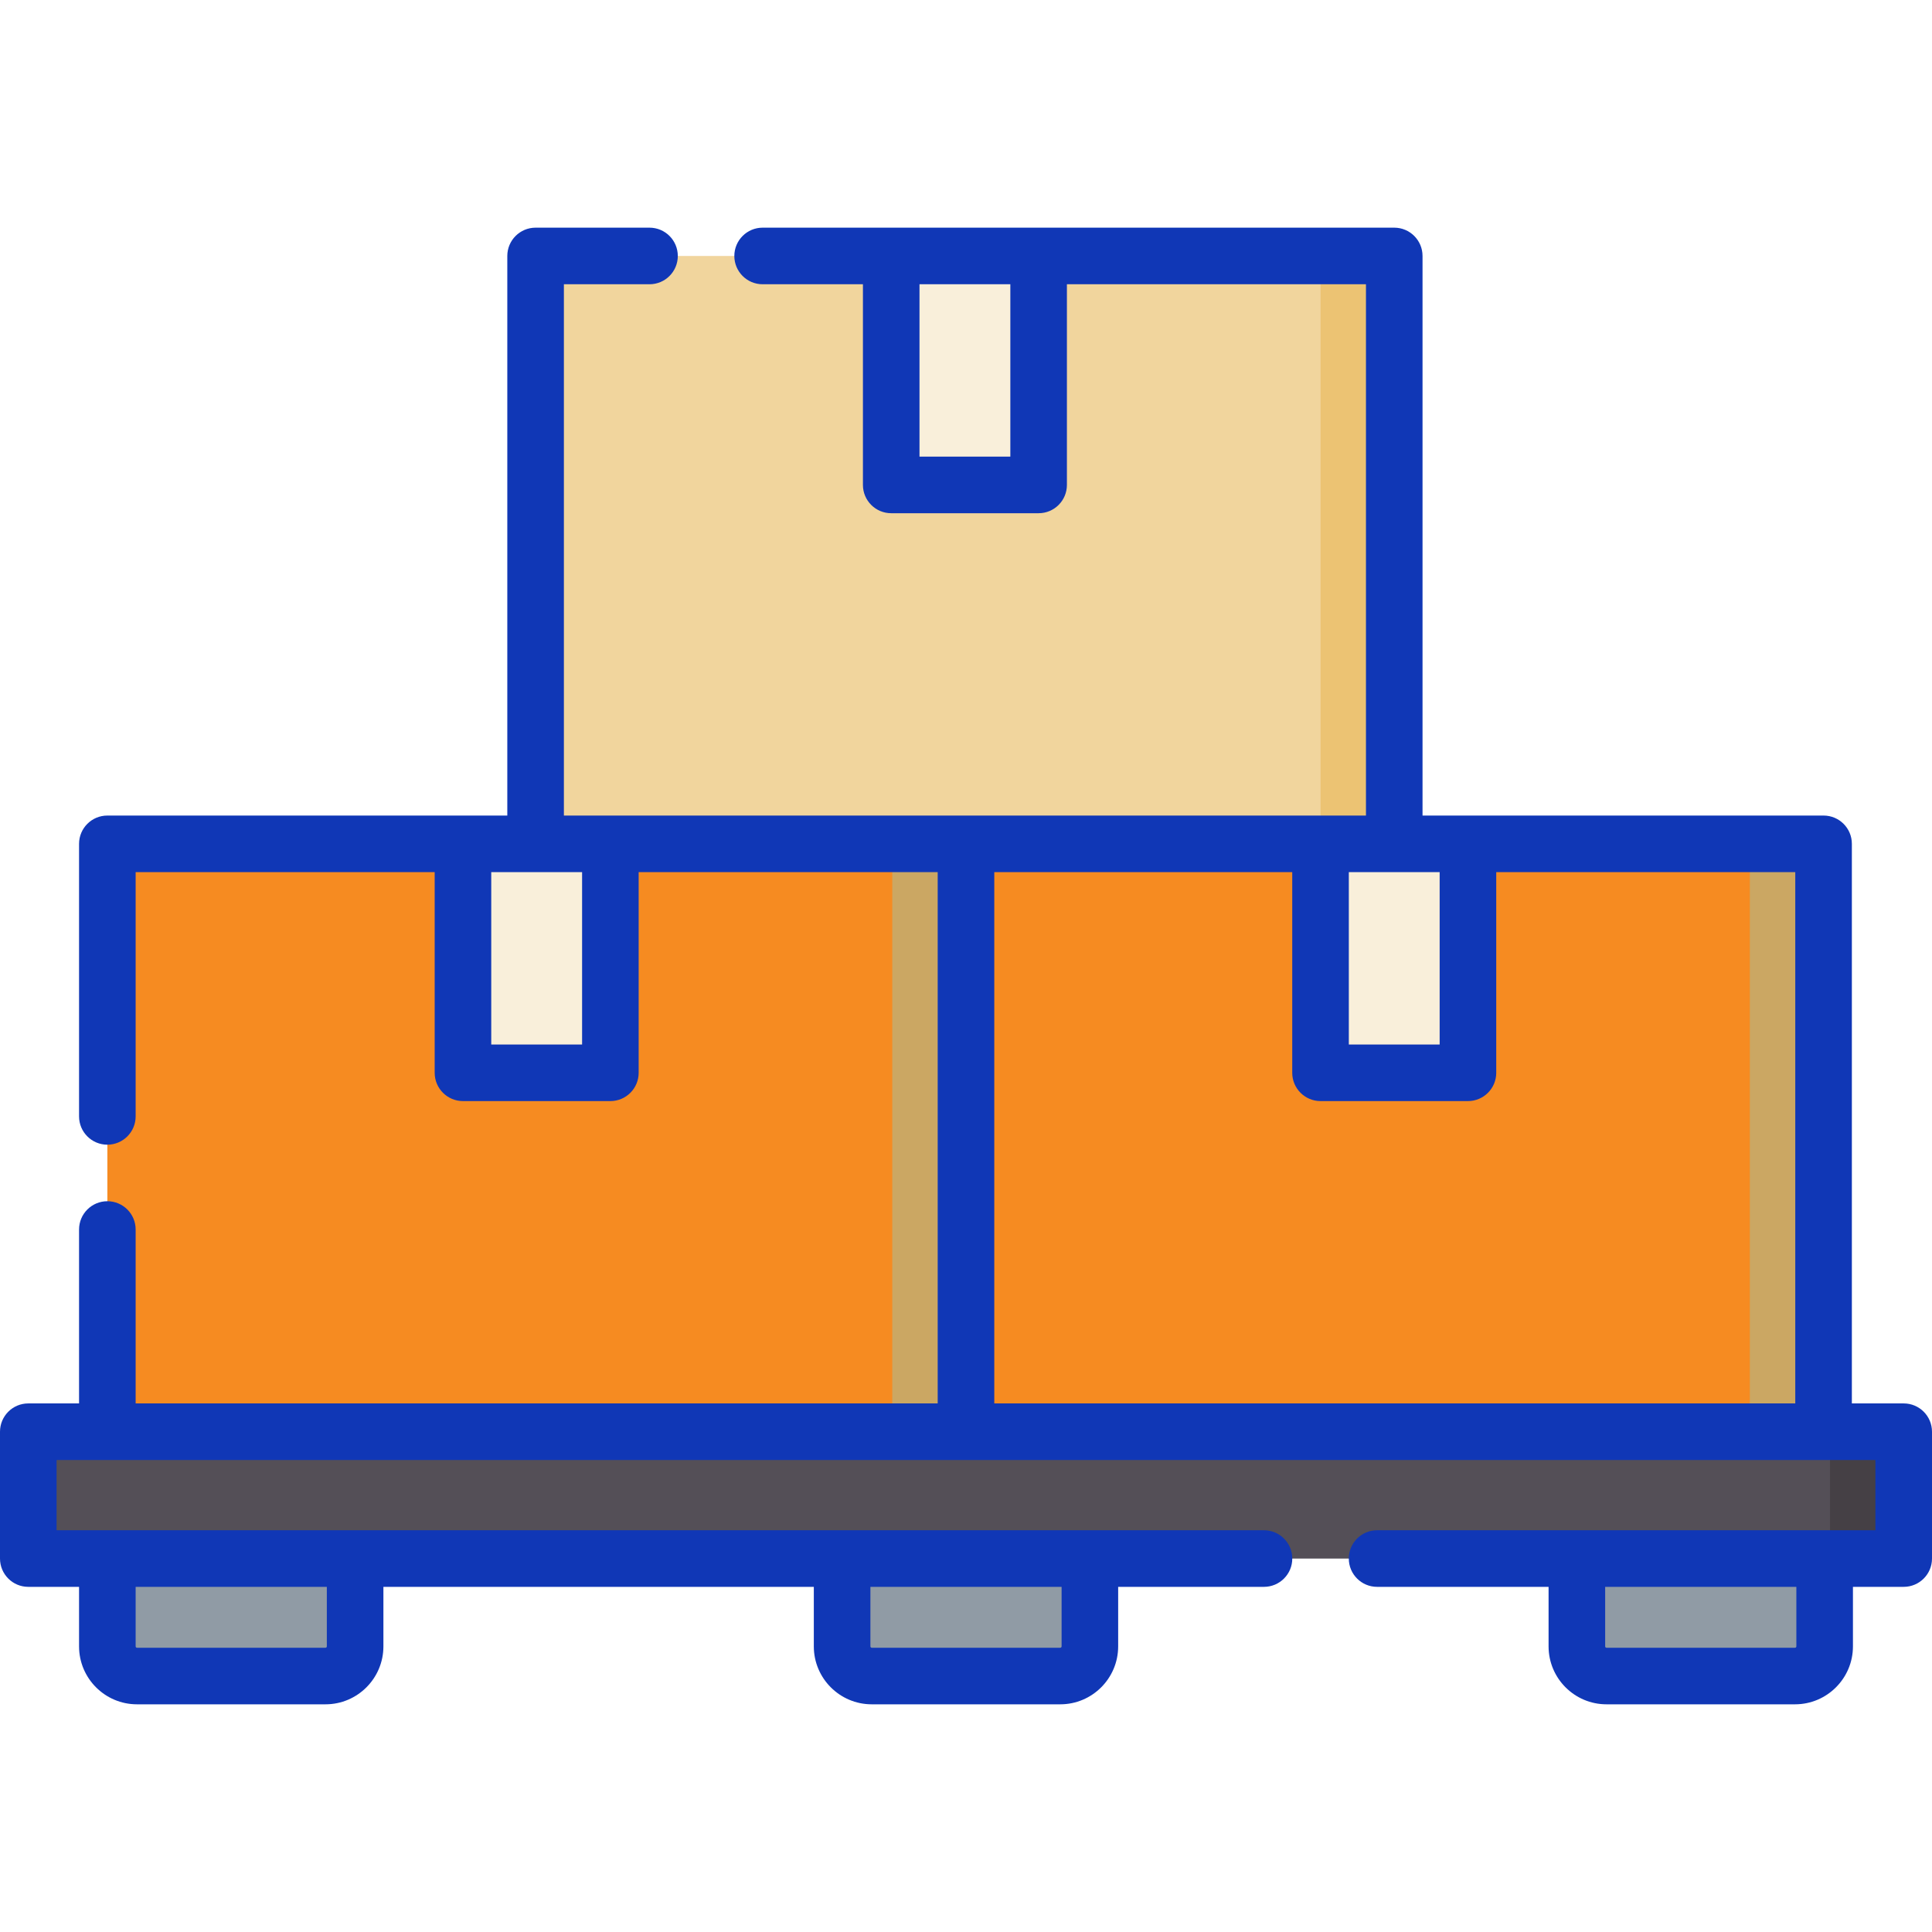
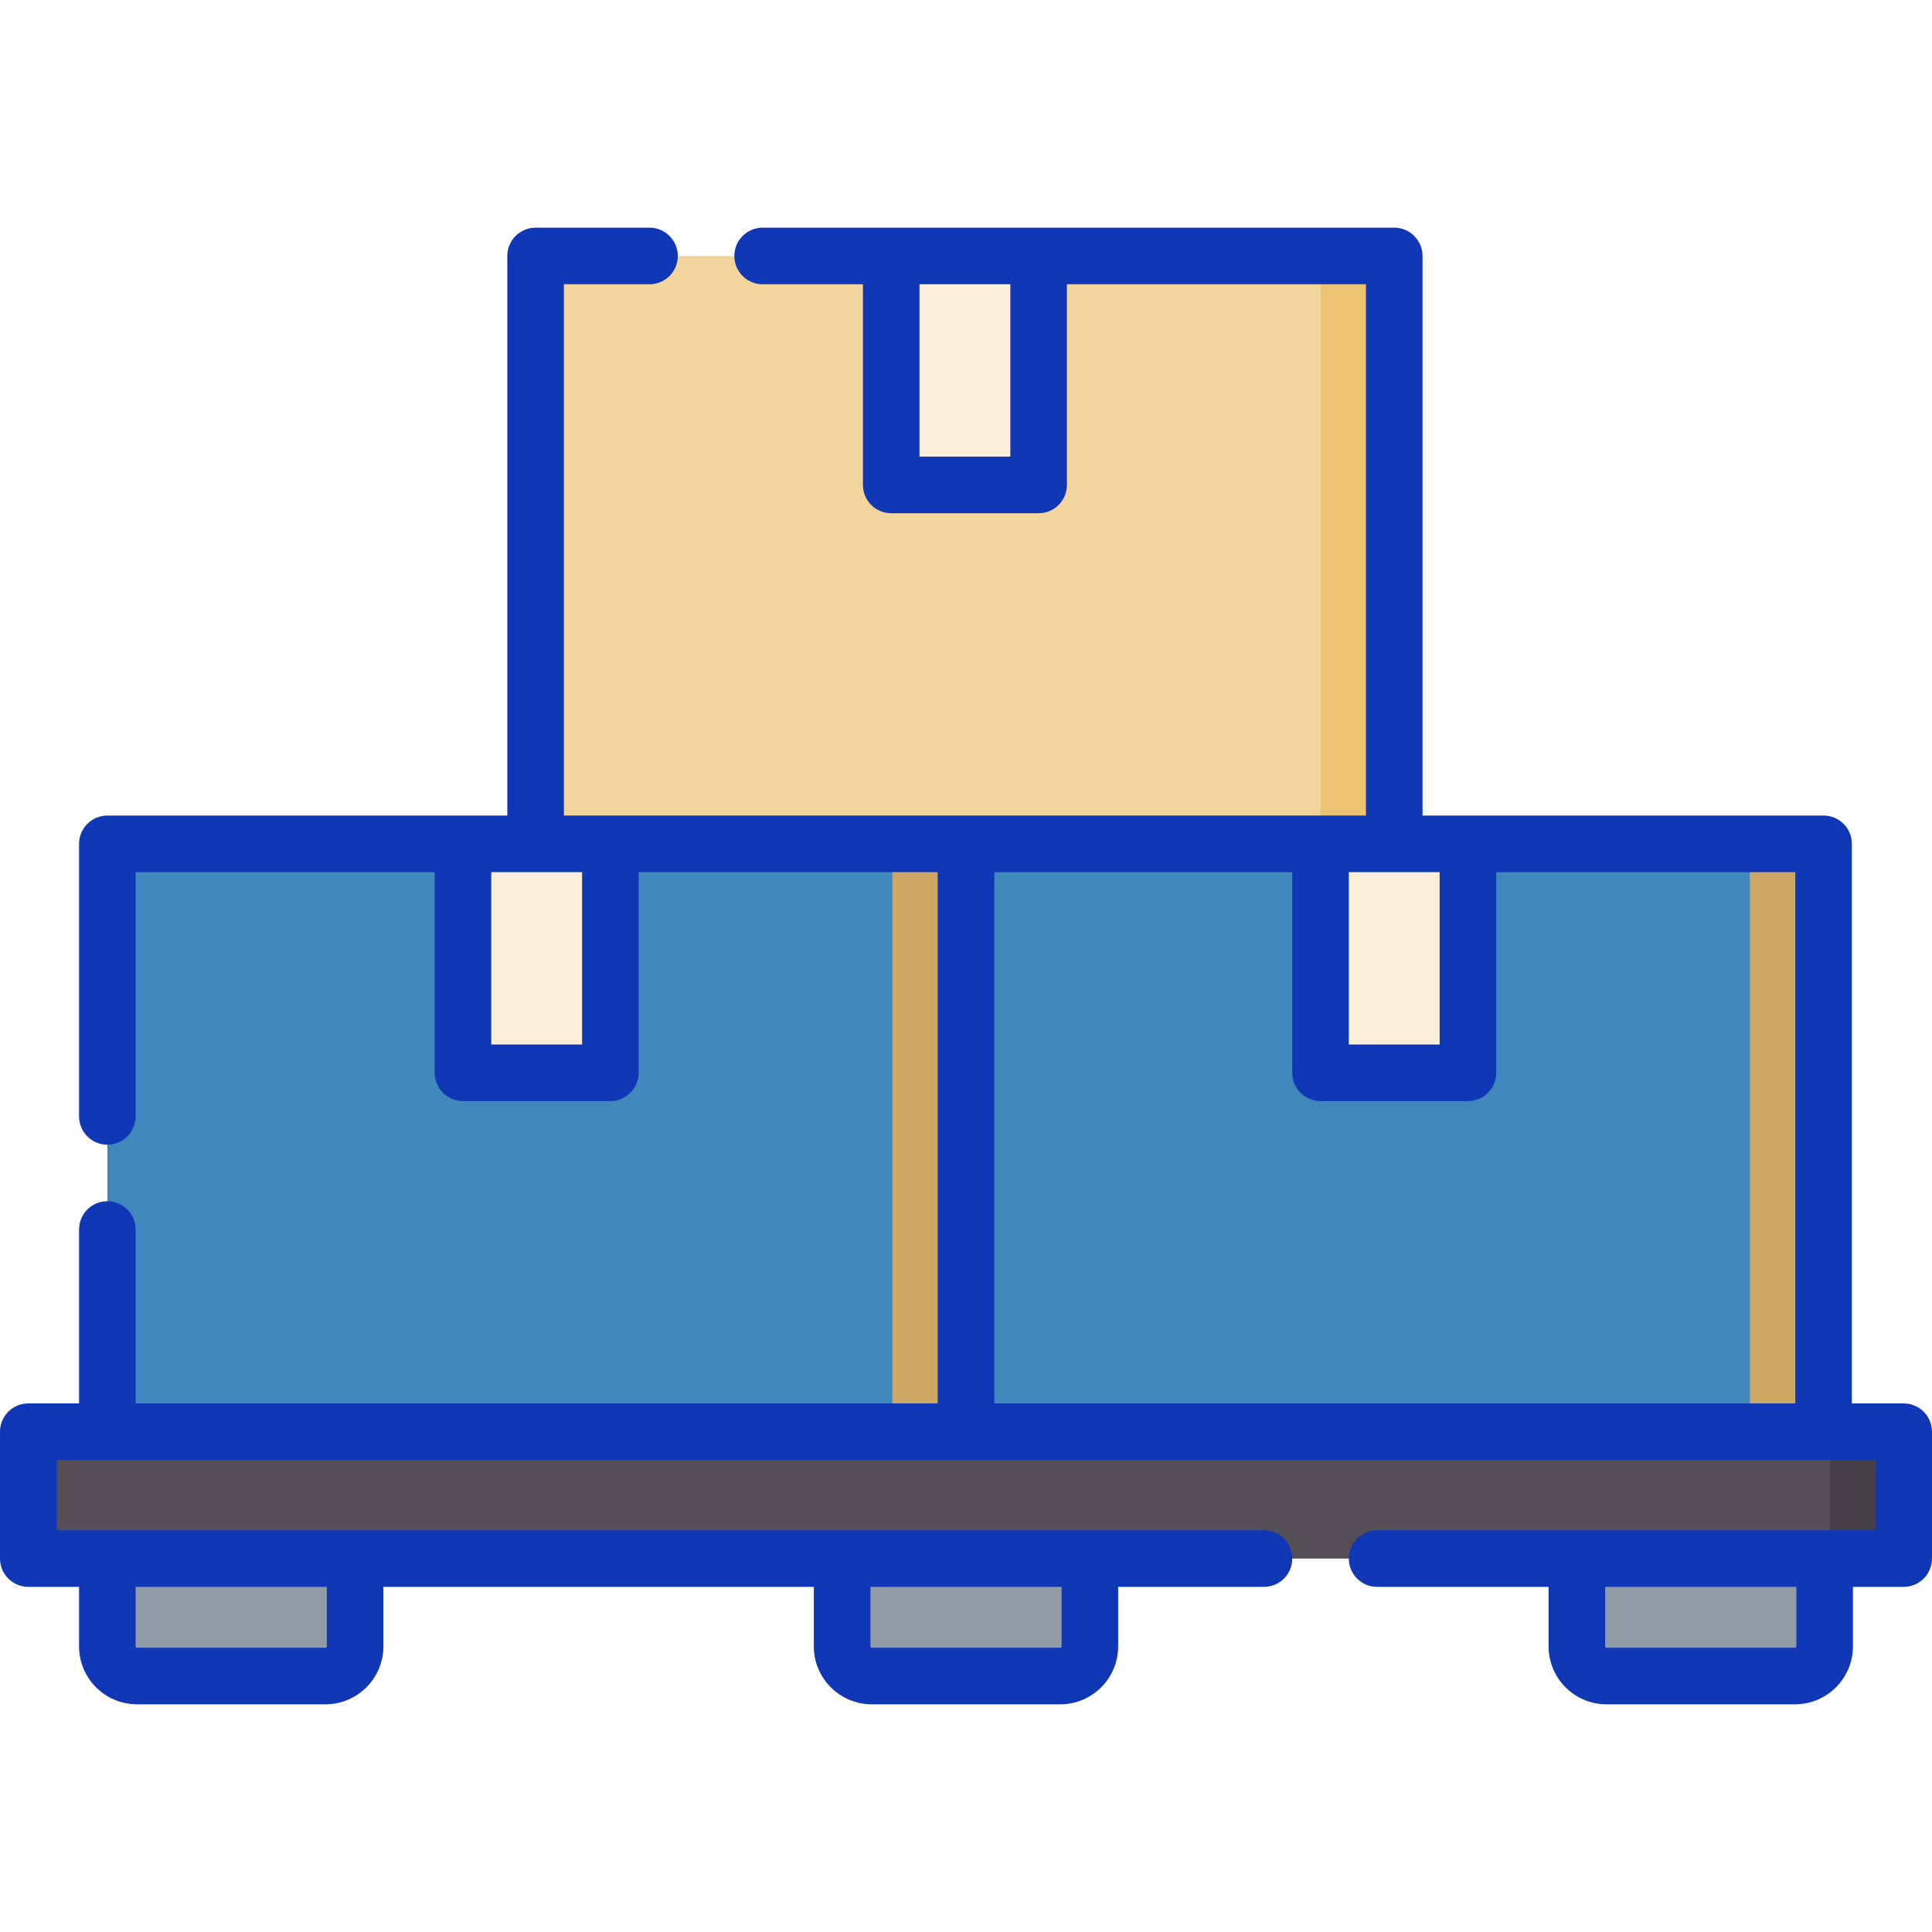
<svg xmlns="http://www.w3.org/2000/svg" width="100" height="100" viewBox="0 0 100 100" fill="none">
  <path d="M1.465 74.106H98.536V80.671H1.465V74.106Z" fill="#544F57" />
  <path d="M94.721 74.106H98.536V80.671H94.721V74.106Z" fill="#454045" />
  <path d="M16.848 86.751H7.09C6.243 86.751 5.557 86.064 5.557 85.218V80.671H18.381V85.218C18.381 86.064 17.695 86.751 16.848 86.751Z" fill="#909BA5" />
  <path d="M54.879 86.751H45.121C44.275 86.751 43.588 86.064 43.588 85.218V80.671H56.413V85.218C56.413 86.064 55.726 86.751 54.879 86.751Z" fill="#909BA5" />
  <path d="M92.91 86.751H83.153C82.306 86.751 81.619 86.064 81.619 85.218V80.671H94.444V85.218C94.444 86.064 93.757 86.751 92.91 86.751Z" fill="#909BA5" />
-   <path d="M5.557 43.677H50V74.106H5.557V43.677Z" fill="#F68B21" />
+   <path d="M5.557 43.677H50V74.106H5.557V43.677Z" fill="#4088BC" />
  <path d="M46.184 43.677H49.998V74.106H46.184V43.677Z" fill="#CBA763" />
  <path d="M23.965 43.677H31.595V55.528H23.965V43.677Z" fill="#F9EFDA" />
-   <path d="M49.945 43.677H94.389V74.106H49.945V43.677Z" fill="#F68B21" />
+   <path d="M49.945 43.677H94.389V74.106H49.945V43.677Z" fill="#4088BC" />
  <path d="M90.572 43.677H94.387V74.106H90.572V43.677Z" fill="#CBA763" />
  <path d="M68.352 43.677H75.981V55.528H68.352V43.677Z" fill="#F9EFDA" />
  <path d="M27.723 13.249H72.166V43.677H27.723V13.249Z" fill="#F1D59D" />
  <path d="M68.352 13.249H72.166V43.677H68.352V13.249Z" fill="#ECC373" />
  <path d="M46.129 13.249H53.759V25.099H46.129V13.249Z" fill="#F9EFDA" />
  <path d="M98.536 72.641H95.852V43.677C95.852 42.868 95.197 42.213 94.388 42.213H73.63V13.249C73.63 12.44 72.975 11.784 72.166 11.784H39.473C38.664 11.784 38.009 12.44 38.009 13.249C38.009 14.058 38.664 14.713 39.473 14.713H44.665V25.099C44.665 25.908 45.32 26.564 46.129 26.564H53.759C54.568 26.564 55.223 25.908 55.223 25.099V14.713H70.702V42.213H29.187V14.713H33.618C34.427 14.713 35.083 14.058 35.083 13.249C35.083 12.44 34.427 11.784 33.618 11.784H27.722C26.913 11.784 26.258 12.44 26.258 13.249V42.213H5.556C4.748 42.213 4.092 42.868 4.092 43.677V57.784C4.092 58.593 4.748 59.249 5.556 59.249C6.365 59.249 7.021 58.593 7.021 57.784V45.141H22.499V55.528C22.499 56.336 23.154 56.992 23.963 56.992H31.593C32.402 56.992 33.057 56.336 33.057 55.528V45.141H48.535V72.641H7.021V63.639C7.021 62.83 6.365 62.175 5.556 62.175C4.748 62.175 4.092 62.83 4.092 63.639V72.641H1.464C0.655 72.641 0 73.297 0 74.106V80.671C0 81.48 0.655 82.135 1.464 82.135H4.092V85.217C4.092 86.871 5.437 88.215 7.09 88.215H16.848C18.501 88.215 19.845 86.87 19.845 85.217V82.135H42.123V85.217C42.123 86.871 43.468 88.215 45.121 88.215H54.879C56.532 88.215 57.876 86.87 57.876 85.217V82.135H65.423C66.232 82.135 66.888 81.48 66.888 80.671C66.888 79.862 66.232 79.206 65.423 79.206H2.929V75.57H97.071V79.206H71.278C70.469 79.206 69.814 79.862 69.814 80.671C69.814 81.48 70.469 82.135 71.278 82.135H80.154V85.217C80.154 86.871 81.499 88.215 83.152 88.215H92.91C94.563 88.215 95.908 86.87 95.908 85.217V82.135H98.535C99.344 82.135 100 81.48 100 80.671V74.106C100 73.297 99.344 72.641 98.536 72.641ZM52.295 23.635H47.593V14.713H52.295V23.635ZM54.948 82.135V85.217C54.948 85.255 54.917 85.287 54.879 85.287H45.121C45.083 85.287 45.052 85.255 45.052 85.217V82.135H54.948ZM16.917 82.135V85.217C16.917 85.255 16.886 85.287 16.848 85.287H7.09C7.052 85.287 7.021 85.255 7.021 85.217V82.135H16.917ZM74.516 45.141V54.063H69.815V45.141H74.516ZM30.129 54.063H25.427V45.141H30.129V54.063ZM51.464 45.141H66.886V55.528C66.886 56.336 67.542 56.992 68.351 56.992H75.981C76.79 56.992 77.445 56.336 77.445 55.528V45.141H92.923V72.641H51.464V45.141ZM92.979 85.217C92.979 85.255 92.948 85.287 92.91 85.287H83.152C83.114 85.287 83.083 85.255 83.083 85.217V82.135H92.979V85.217H92.979Z" fill="#1037B6" />
</svg>
